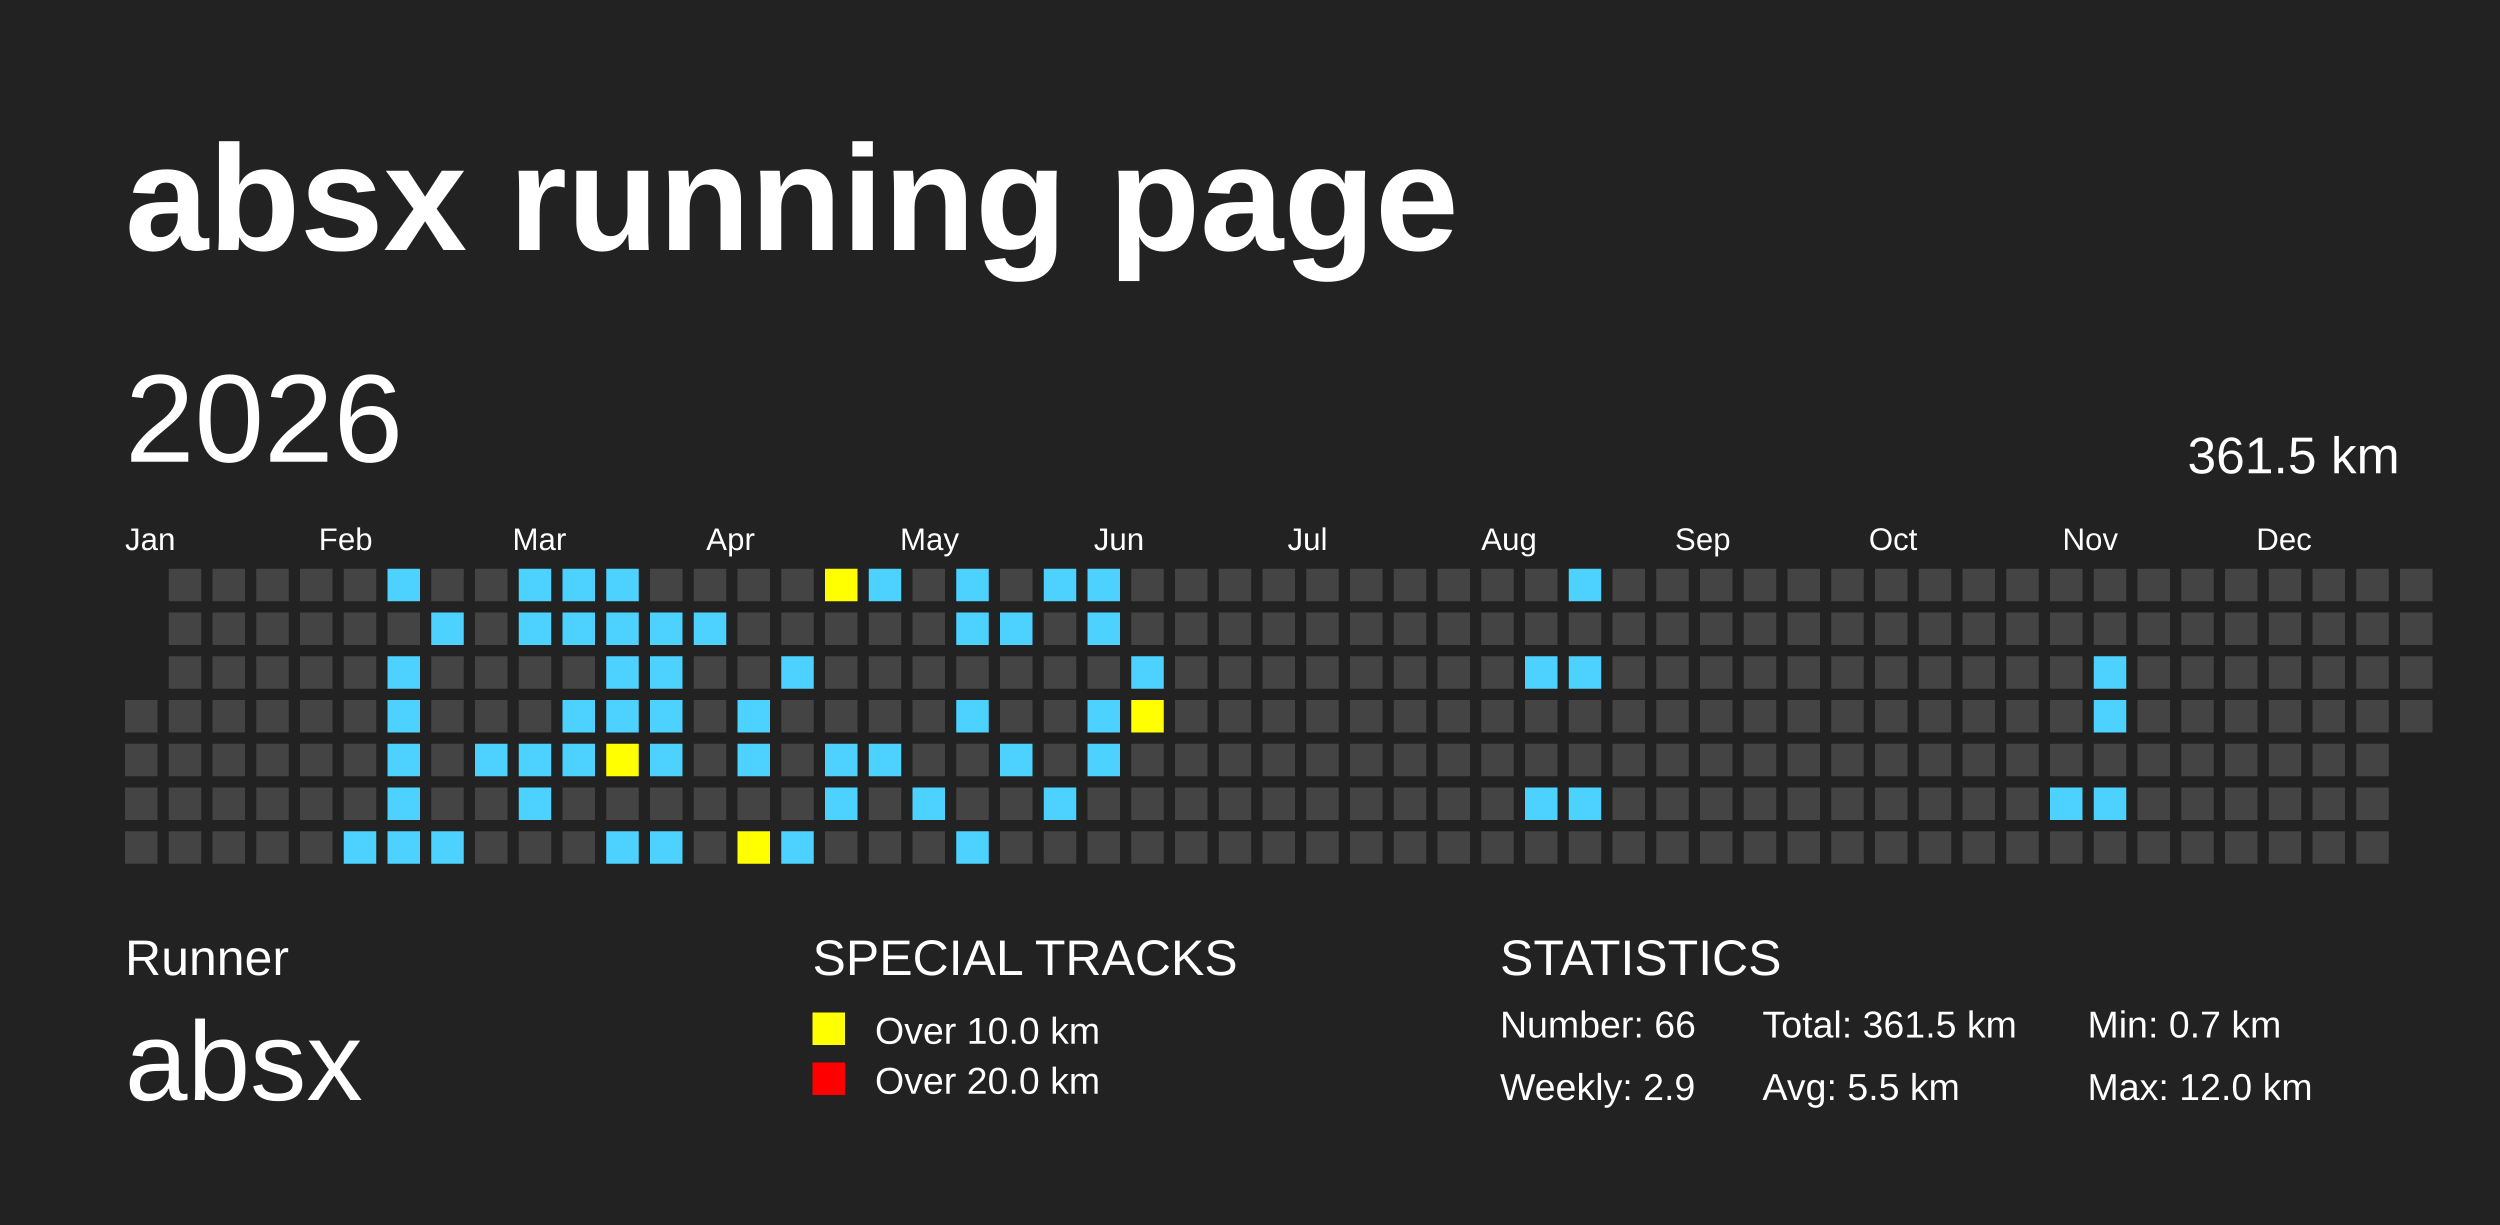
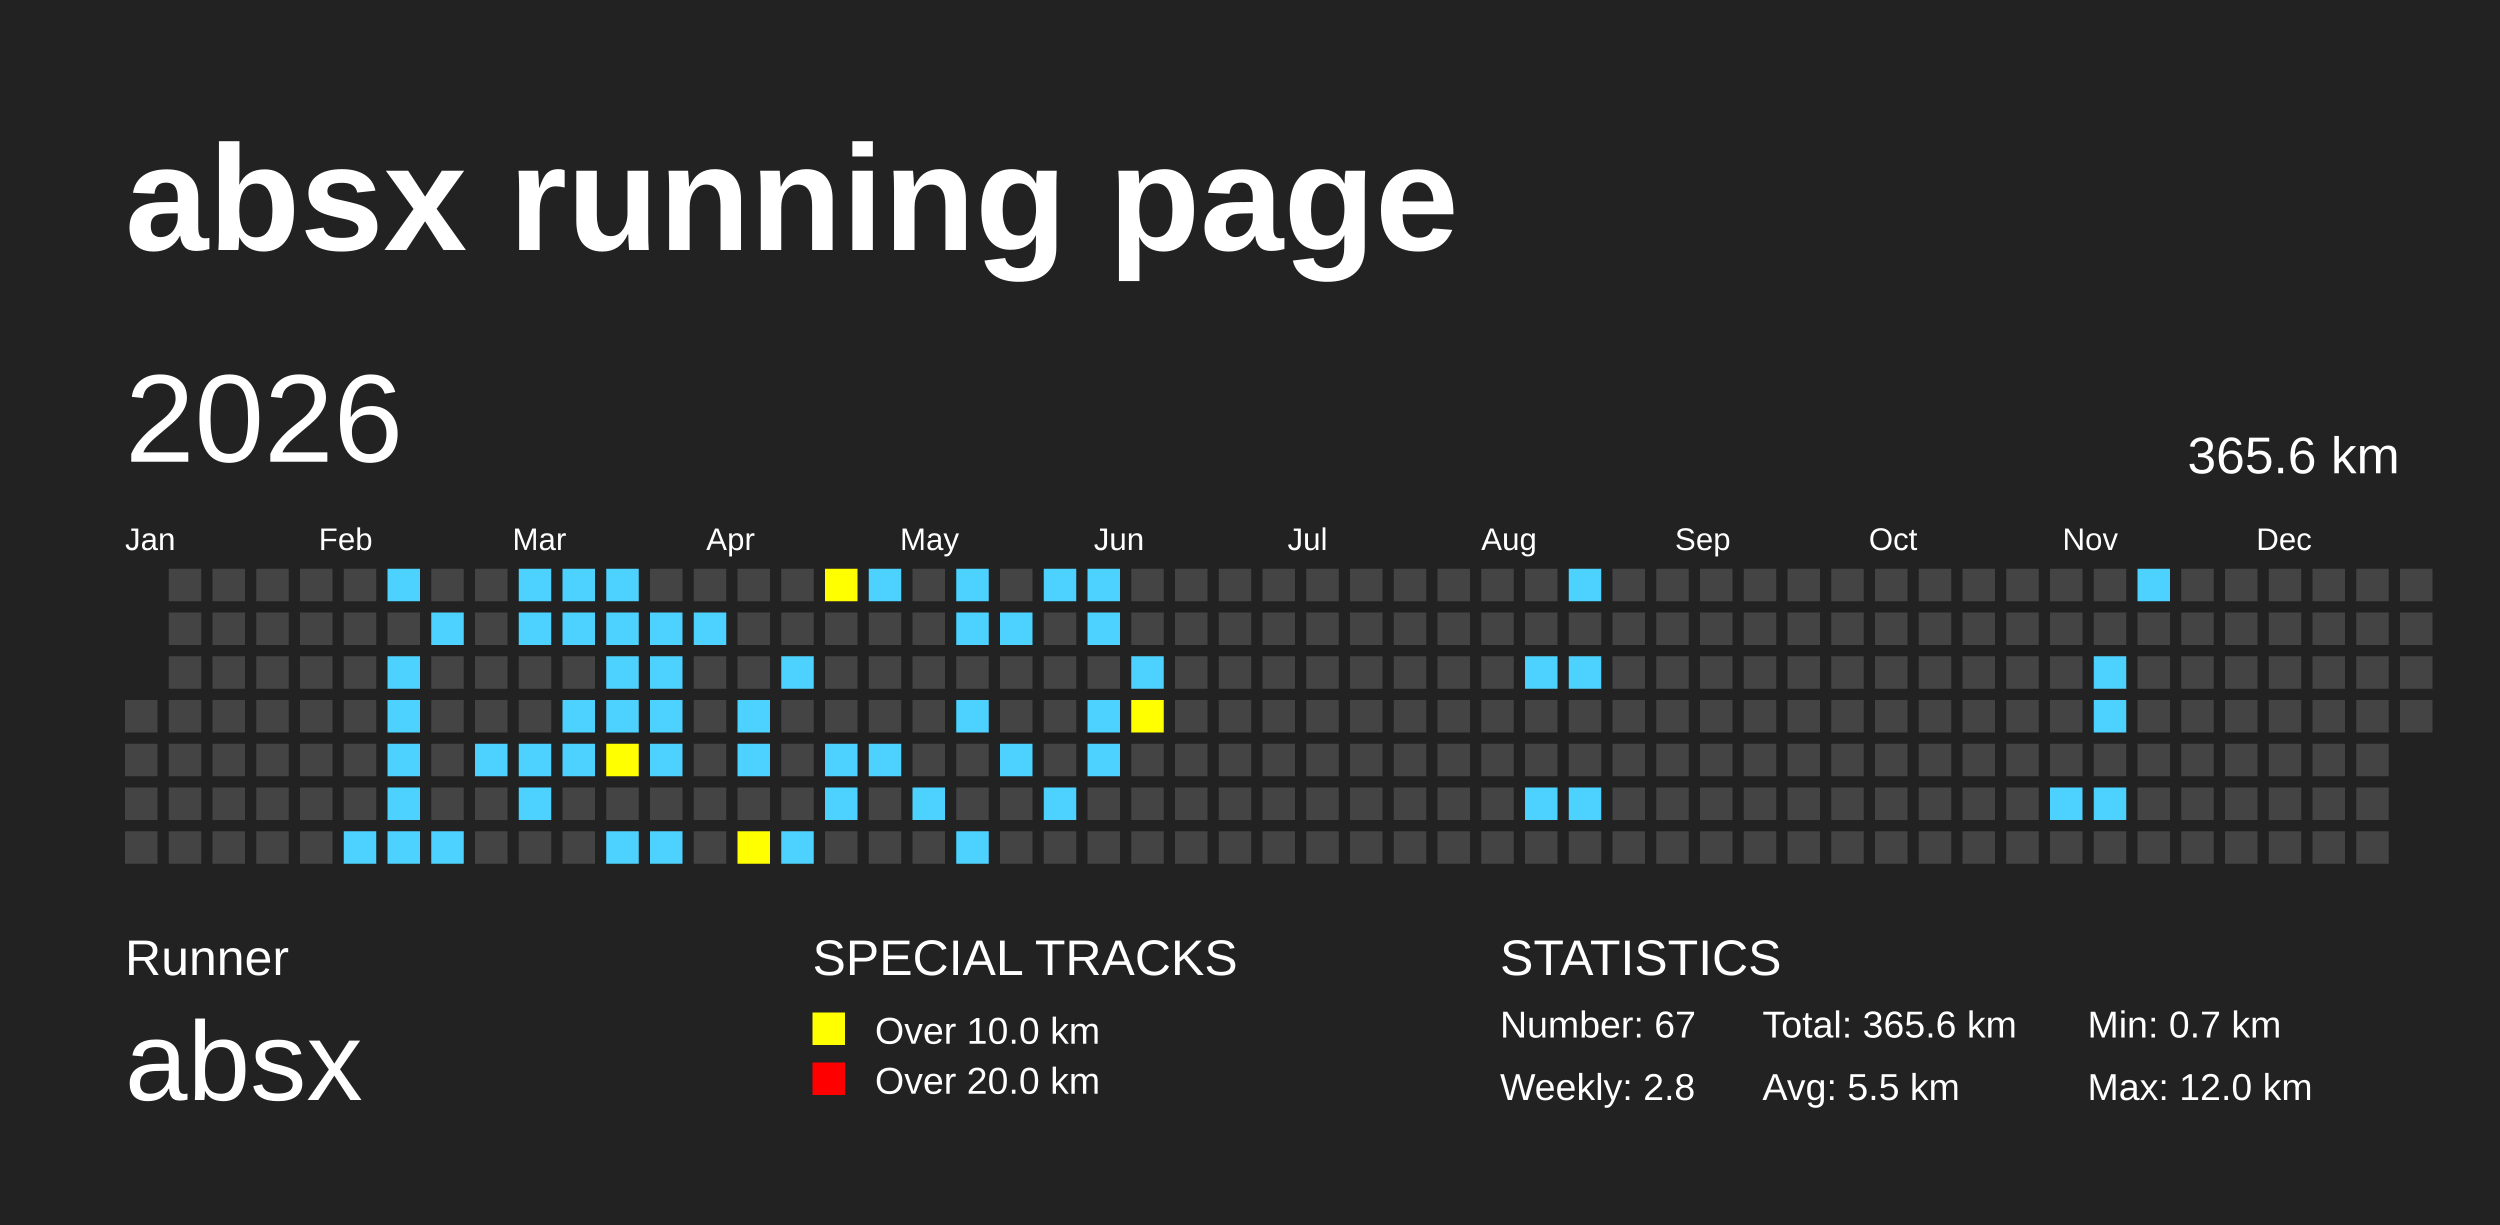
<svg xmlns="http://www.w3.org/2000/svg" baseProfile="full" height="98mm" version="1.1" viewBox="0,0,200,98" width="200mm">
  <defs />
  <rect fill="#222222" height="98" width="200" x="0" y="0" />
  <text fill="#FFFFFF" style="font-size:12px; font-family:Arial; font-weight:bold;" x="10" y="20">absx running page</text>
  <text fill="#FFFFFF" style="font-size:4px; font-family:Arial" x="10" y="78">Runner</text>
  <text fill="#FFFFFF" style="font-size:9px; font-family:Arial" x="10" y="88">absx</text>
  <text fill="#FFFFFF" style="font-size:4px; font-family:Arial" x="65" y="78">SPECIAL TRACKS</text>
  <rect fill="yellow" height="2.6" width="2.6" x="65" y="81" />
  <text fill="#FFFFFF" style="font-size:3px; font-family:Arial" x="70" y="83.5">Over 10.0 km</text>
  <rect fill="red" height="2.6" width="2.6" x="65" y="85" />
  <text fill="#FFFFFF" style="font-size:3px; font-family:Arial" x="70" y="87.5">Over 20.0 km</text>
  <text fill="#FFFFFF" style="font-size:4px; font-family:Arial" x="120" y="78">STATISTICS</text>
-   <text fill="#FFFFFF" style="font-size:3px; font-family:Arial" x="120" y="83">Number: 66</text>
-   <text fill="#FFFFFF" style="font-size:3px; font-family:Arial" x="120" y="88">Weekly: 2.9</text>
-   <text fill="#FFFFFF" style="font-size:3px; font-family:Arial" x="141" y="83">Total: 361.5 km</text>
+   <text fill="#FFFFFF" style="font-size:3px; font-family:Arial" x="120" y="83">Number: 67</text>
+   <text fill="#FFFFFF" style="font-size:3px; font-family:Arial" x="120" y="88">Weekly: 2.8</text>
+   <text fill="#FFFFFF" style="font-size:3px; font-family:Arial" x="141" y="83">Total: 365.6 km</text>
  <text fill="#FFFFFF" style="font-size:3px; font-family:Arial" x="141" y="88">Avg: 5.5 km</text>
  <text fill="#FFFFFF" style="font-size:3px; font-family:Arial" x="167" y="83">Min: 0.7 km</text>
  <text fill="#FFFFFF" style="font-size:3px; font-family:Arial" x="167" y="88">Max: 12.0 km</text>
  <text dominant-baseline="hanging" fill="#FFFFFF" style="font-size:10.0px; font-family:Arial;" x="10" y="30">2026</text>
-   <text dominant-baseline="hanging" fill="#FFFFFF" style="font-size:4.125px; font-family:Arial;" x="175" y="35">361.5 km</text>
+   <text dominant-baseline="hanging" fill="#FFFFFF" style="font-size:4.125px; font-family:Arial;" x="175" y="35">365.6 km</text>
  <text fill="#FFFFFF" style="font-size:2.5px; font-family:Arial" x="10.0" y="44">Jan</text>
  <text fill="#FFFFFF" style="font-size:2.5px; font-family:Arial" x="25.5" y="44">Feb</text>
  <text fill="#FFFFFF" style="font-size:2.5px; font-family:Arial" x="41.0" y="44">Mar</text>
  <text fill="#FFFFFF" style="font-size:2.5px; font-family:Arial" x="56.5" y="44">Apr</text>
  <text fill="#FFFFFF" style="font-size:2.5px; font-family:Arial" x="72.0" y="44">May</text>
  <text fill="#FFFFFF" style="font-size:2.5px; font-family:Arial" x="87.5" y="44">Jun</text>
  <text fill="#FFFFFF" style="font-size:2.5px; font-family:Arial" x="103.0" y="44">Jul</text>
  <text fill="#FFFFFF" style="font-size:2.5px; font-family:Arial" x="118.5" y="44">Aug</text>
  <text fill="#FFFFFF" style="font-size:2.5px; font-family:Arial" x="134.0" y="44">Sep</text>
  <text fill="#FFFFFF" style="font-size:2.5px; font-family:Arial" x="149.5" y="44">Oct</text>
  <text fill="#FFFFFF" style="font-size:2.5px; font-family:Arial" x="165.0" y="44">Nov</text>
  <text fill="#FFFFFF" style="font-size:2.5px; font-family:Arial" x="180.5" y="44">Dec</text>
  <rect fill="#444444" height="2.6" width="2.6" x="10.0" y="56.0" />
  <rect fill="#444444" height="2.6" width="2.6" x="10.0" y="59.5" />
  <rect fill="#444444" height="2.6" width="2.6" x="10.0" y="63.0" />
  <rect fill="#444444" height="2.6" width="2.6" x="10.0" y="66.5" />
  <rect fill="#444444" height="2.6" width="2.6" x="13.5" y="45.5" />
  <rect fill="#444444" height="2.6" width="2.6" x="13.5" y="49.0" />
  <rect fill="#444444" height="2.6" width="2.6" x="13.5" y="52.5" />
  <rect fill="#444444" height="2.6" width="2.6" x="13.5" y="56.0" />
  <rect fill="#444444" height="2.6" width="2.6" x="13.5" y="59.5" />
  <rect fill="#444444" height="2.6" width="2.6" x="13.5" y="63.0" />
  <rect fill="#444444" height="2.6" width="2.6" x="13.5" y="66.5" />
  <rect fill="#444444" height="2.6" width="2.6" x="17.0" y="45.5" />
  <rect fill="#444444" height="2.6" width="2.6" x="17.0" y="49.0" />
  <rect fill="#444444" height="2.6" width="2.6" x="17.0" y="52.5" />
  <rect fill="#444444" height="2.6" width="2.6" x="17.0" y="56.0" />
  <rect fill="#444444" height="2.6" width="2.6" x="17.0" y="59.5" />
  <rect fill="#444444" height="2.6" width="2.6" x="17.0" y="63.0" />
  <rect fill="#444444" height="2.6" width="2.6" x="17.0" y="66.5" />
  <rect fill="#444444" height="2.6" width="2.6" x="20.5" y="45.5" />
  <rect fill="#444444" height="2.6" width="2.6" x="20.5" y="49.0" />
  <rect fill="#444444" height="2.6" width="2.6" x="20.5" y="52.5" />
  <rect fill="#444444" height="2.6" width="2.6" x="20.5" y="56.0" />
  <rect fill="#444444" height="2.6" width="2.6" x="20.5" y="59.5" />
  <rect fill="#444444" height="2.6" width="2.6" x="20.5" y="63.0" />
  <rect fill="#444444" height="2.6" width="2.6" x="20.5" y="66.5" />
  <rect fill="#444444" height="2.6" width="2.6" x="24.0" y="45.5" />
  <rect fill="#444444" height="2.6" width="2.6" x="24.0" y="49.0" />
  <rect fill="#444444" height="2.6" width="2.6" x="24.0" y="52.5" />
  <rect fill="#444444" height="2.6" width="2.6" x="24.0" y="56.0" />
  <rect fill="#444444" height="2.6" width="2.6" x="24.0" y="59.5" />
  <rect fill="#444444" height="2.6" width="2.6" x="24.0" y="63.0" />
  <rect fill="#444444" height="2.6" width="2.6" x="24.0" y="66.5" />
  <rect fill="#444444" height="2.6" width="2.6" x="27.5" y="45.5" />
  <rect fill="#444444" height="2.6" width="2.6" x="27.5" y="49.0" />
  <rect fill="#444444" height="2.6" width="2.6" x="27.5" y="52.5" />
  <rect fill="#444444" height="2.6" width="2.6" x="27.5" y="56.0" />
  <rect fill="#444444" height="2.6" width="2.6" x="27.5" y="59.5" />
  <rect fill="#444444" height="2.6" width="2.6" x="27.5" y="63.0" />
  <rect fill="#4DD2FF" height="2.6" width="2.6" x="27.5" y="66.5" />
  <rect fill="#4DD2FF" height="2.6" width="2.6" x="31.0" y="45.5" />
  <rect fill="#444444" height="2.6" width="2.6" x="31.0" y="49.0" />
  <rect fill="#4DD2FF" height="2.6" width="2.6" x="31.0" y="52.5" />
  <rect fill="#4DD2FF" height="2.6" width="2.6" x="31.0" y="56.0" />
  <rect fill="#4DD2FF" height="2.6" width="2.6" x="31.0" y="59.5" />
  <rect fill="#4DD2FF" height="2.6" width="2.6" x="31.0" y="63.0" />
  <rect fill="#4DD2FF" height="2.6" width="2.6" x="31.0" y="66.5" />
  <rect fill="#444444" height="2.6" width="2.6" x="34.5" y="45.5" />
  <rect fill="#4DD2FF" height="2.6" width="2.6" x="34.5" y="49.0" />
  <rect fill="#444444" height="2.6" width="2.6" x="34.5" y="52.5" />
  <rect fill="#444444" height="2.6" width="2.6" x="34.5" y="56.0" />
  <rect fill="#444444" height="2.6" width="2.6" x="34.5" y="59.5" />
  <rect fill="#444444" height="2.6" width="2.6" x="34.5" y="63.0" />
  <rect fill="#4DD2FF" height="2.6" width="2.6" x="34.5" y="66.5" />
  <rect fill="#444444" height="2.6" width="2.6" x="38.0" y="45.5" />
  <rect fill="#444444" height="2.6" width="2.6" x="38.0" y="49.0" />
  <rect fill="#444444" height="2.6" width="2.6" x="38.0" y="52.5" />
  <rect fill="#444444" height="2.6" width="2.6" x="38.0" y="56.0" />
  <rect fill="#4DD2FF" height="2.6" width="2.6" x="38.0" y="59.5" />
  <rect fill="#444444" height="2.6" width="2.6" x="38.0" y="63.0" />
  <rect fill="#444444" height="2.6" width="2.6" x="38.0" y="66.5" />
  <rect fill="#4DD2FF" height="2.6" width="2.6" x="41.5" y="45.5" />
  <rect fill="#4DD2FF" height="2.6" width="2.6" x="41.5" y="49.0" />
  <rect fill="#444444" height="2.6" width="2.6" x="41.5" y="52.5" />
  <rect fill="#444444" height="2.6" width="2.6" x="41.5" y="56.0" />
  <rect fill="#4DD2FF" height="2.6" width="2.6" x="41.5" y="59.5" />
  <rect fill="#4DD2FF" height="2.6" width="2.6" x="41.5" y="63.0" />
  <rect fill="#444444" height="2.6" width="2.6" x="41.5" y="66.5" />
  <rect fill="#4DD2FF" height="2.6" width="2.6" x="45.0" y="45.5" />
  <rect fill="#4DD2FF" height="2.6" width="2.6" x="45.0" y="49.0" />
  <rect fill="#444444" height="2.6" width="2.6" x="45.0" y="52.5" />
  <rect fill="#4DD2FF" height="2.6" width="2.6" x="45.0" y="56.0" />
  <rect fill="#4DD2FF" height="2.6" width="2.6" x="45.0" y="59.5" />
  <rect fill="#444444" height="2.6" width="2.6" x="45.0" y="63.0" />
  <rect fill="#444444" height="2.6" width="2.6" x="45.0" y="66.5" />
  <rect fill="#4DD2FF" height="2.6" width="2.6" x="48.5" y="45.5" />
  <rect fill="#4DD2FF" height="2.6" width="2.6" x="48.5" y="49.0" />
  <rect fill="#4DD2FF" height="2.6" width="2.6" x="48.5" y="52.5" />
  <rect fill="#4DD2FF" height="2.6" width="2.6" x="48.5" y="56.0" />
  <rect fill="yellow" height="2.6" width="2.6" x="48.5" y="59.5" />
  <rect fill="#444444" height="2.6" width="2.6" x="48.5" y="63.0" />
  <rect fill="#4DD2FF" height="2.6" width="2.6" x="48.5" y="66.5" />
  <rect fill="#444444" height="2.6" width="2.6" x="52.0" y="45.5" />
  <rect fill="#4DD2FF" height="2.6" width="2.6" x="52.0" y="49.0" />
  <rect fill="#4DD2FF" height="2.6" width="2.6" x="52.0" y="52.5" />
  <rect fill="#4DD2FF" height="2.6" width="2.6" x="52.0" y="56.0" />
  <rect fill="#4DD2FF" height="2.6" width="2.6" x="52.0" y="59.5" />
  <rect fill="#444444" height="2.6" width="2.6" x="52.0" y="63.0" />
  <rect fill="#4DD2FF" height="2.6" width="2.6" x="52.0" y="66.5" />
  <rect fill="#444444" height="2.6" width="2.6" x="55.5" y="45.5" />
  <rect fill="#4DD2FF" height="2.6" width="2.6" x="55.5" y="49.0" />
  <rect fill="#444444" height="2.6" width="2.6" x="55.5" y="52.5" />
  <rect fill="#444444" height="2.6" width="2.6" x="55.5" y="56.0" />
  <rect fill="#444444" height="2.6" width="2.6" x="55.5" y="59.5" />
  <rect fill="#444444" height="2.6" width="2.6" x="55.5" y="63.0" />
  <rect fill="#444444" height="2.6" width="2.6" x="55.5" y="66.5" />
  <rect fill="#444444" height="2.6" width="2.6" x="59.0" y="45.5" />
  <rect fill="#444444" height="2.6" width="2.6" x="59.0" y="49.0" />
  <rect fill="#444444" height="2.6" width="2.6" x="59.0" y="52.5" />
  <rect fill="#4DD2FF" height="2.6" width="2.6" x="59.0" y="56.0" />
  <rect fill="#4DD2FF" height="2.6" width="2.6" x="59.0" y="59.5" />
  <rect fill="#444444" height="2.6" width="2.6" x="59.0" y="63.0" />
  <rect fill="yellow" height="2.6" width="2.6" x="59.0" y="66.5" />
  <rect fill="#444444" height="2.6" width="2.6" x="62.5" y="45.5" />
  <rect fill="#444444" height="2.6" width="2.6" x="62.5" y="49.0" />
  <rect fill="#4DD2FF" height="2.6" width="2.6" x="62.5" y="52.5" />
  <rect fill="#444444" height="2.6" width="2.6" x="62.5" y="56.0" />
  <rect fill="#444444" height="2.6" width="2.6" x="62.5" y="59.5" />
  <rect fill="#444444" height="2.6" width="2.6" x="62.5" y="63.0" />
  <rect fill="#4DD2FF" height="2.6" width="2.6" x="62.5" y="66.5" />
  <rect fill="yellow" height="2.6" width="2.6" x="66.0" y="45.5" />
  <rect fill="#444444" height="2.6" width="2.6" x="66.0" y="49.0" />
  <rect fill="#444444" height="2.6" width="2.6" x="66.0" y="52.5" />
  <rect fill="#444444" height="2.6" width="2.6" x="66.0" y="56.0" />
  <rect fill="#4DD2FF" height="2.6" width="2.6" x="66.0" y="59.5" />
  <rect fill="#4DD2FF" height="2.6" width="2.6" x="66.0" y="63.0" />
  <rect fill="#444444" height="2.6" width="2.6" x="66.0" y="66.5" />
  <rect fill="#4DD2FF" height="2.6" width="2.6" x="69.5" y="45.5" />
  <rect fill="#444444" height="2.6" width="2.6" x="69.5" y="49.0" />
  <rect fill="#444444" height="2.6" width="2.6" x="69.5" y="52.5" />
  <rect fill="#444444" height="2.6" width="2.6" x="69.5" y="56.0" />
  <rect fill="#4DD2FF" height="2.6" width="2.6" x="69.5" y="59.5" />
  <rect fill="#444444" height="2.6" width="2.6" x="69.5" y="63.0" />
  <rect fill="#444444" height="2.6" width="2.6" x="69.5" y="66.5" />
  <rect fill="#444444" height="2.6" width="2.6" x="73.0" y="45.5" />
  <rect fill="#444444" height="2.6" width="2.6" x="73.0" y="49.0" />
  <rect fill="#444444" height="2.6" width="2.6" x="73.0" y="52.5" />
  <rect fill="#444444" height="2.6" width="2.6" x="73.0" y="56.0" />
  <rect fill="#444444" height="2.6" width="2.6" x="73.0" y="59.5" />
  <rect fill="#4DD2FF" height="2.6" width="2.6" x="73.0" y="63.0" />
  <rect fill="#444444" height="2.6" width="2.6" x="73.0" y="66.5" />
  <rect fill="#4DD2FF" height="2.6" width="2.6" x="76.5" y="45.5" />
  <rect fill="#4DD2FF" height="2.6" width="2.6" x="76.5" y="49.0" />
  <rect fill="#444444" height="2.6" width="2.6" x="76.5" y="52.5" />
  <rect fill="#4DD2FF" height="2.6" width="2.6" x="76.5" y="56.0" />
  <rect fill="#444444" height="2.6" width="2.6" x="76.5" y="59.5" />
  <rect fill="#444444" height="2.6" width="2.6" x="76.5" y="63.0" />
  <rect fill="#4DD2FF" height="2.6" width="2.6" x="76.5" y="66.5" />
  <rect fill="#444444" height="2.6" width="2.6" x="80.0" y="45.5" />
  <rect fill="#4DD2FF" height="2.6" width="2.6" x="80.0" y="49.0" />
  <rect fill="#444444" height="2.6" width="2.6" x="80.0" y="52.5" />
  <rect fill="#444444" height="2.6" width="2.6" x="80.0" y="56.0" />
  <rect fill="#4DD2FF" height="2.6" width="2.6" x="80.0" y="59.5" />
  <rect fill="#444444" height="2.6" width="2.6" x="80.0" y="63.0" />
  <rect fill="#444444" height="2.6" width="2.6" x="80.0" y="66.5" />
  <rect fill="#4DD2FF" height="2.6" width="2.6" x="83.5" y="45.5" />
  <rect fill="#444444" height="2.6" width="2.6" x="83.5" y="49.0" />
  <rect fill="#444444" height="2.6" width="2.6" x="83.5" y="52.5" />
  <rect fill="#444444" height="2.6" width="2.6" x="83.5" y="56.0" />
  <rect fill="#444444" height="2.6" width="2.6" x="83.5" y="59.5" />
  <rect fill="#4DD2FF" height="2.6" width="2.6" x="83.5" y="63.0" />
  <rect fill="#444444" height="2.6" width="2.6" x="83.5" y="66.5" />
  <rect fill="#4DD2FF" height="2.6" width="2.6" x="87.0" y="45.5" />
  <rect fill="#4DD2FF" height="2.6" width="2.6" x="87.0" y="49.0" />
  <rect fill="#444444" height="2.6" width="2.6" x="87.0" y="52.5" />
  <rect fill="#4DD2FF" height="2.6" width="2.6" x="87.0" y="56.0" />
  <rect fill="#4DD2FF" height="2.6" width="2.6" x="87.0" y="59.5" />
  <rect fill="#444444" height="2.6" width="2.6" x="87.0" y="63.0" />
  <rect fill="#444444" height="2.6" width="2.6" x="87.0" y="66.5" />
  <rect fill="#444444" height="2.6" width="2.6" x="90.5" y="45.5" />
  <rect fill="#444444" height="2.6" width="2.6" x="90.5" y="49.0" />
  <rect fill="#4DD2FF" height="2.6" width="2.6" x="90.5" y="52.5" />
  <rect fill="yellow" height="2.6" width="2.6" x="90.5" y="56.0" />
  <rect fill="#444444" height="2.6" width="2.6" x="90.5" y="59.5" />
  <rect fill="#444444" height="2.6" width="2.6" x="90.5" y="63.0" />
  <rect fill="#444444" height="2.6" width="2.6" x="90.5" y="66.5" />
  <rect fill="#444444" height="2.6" width="2.6" x="94.0" y="45.5" />
  <rect fill="#444444" height="2.6" width="2.6" x="94.0" y="49.0" />
  <rect fill="#444444" height="2.6" width="2.6" x="94.0" y="52.5" />
  <rect fill="#444444" height="2.6" width="2.6" x="94.0" y="56.0" />
  <rect fill="#444444" height="2.6" width="2.6" x="94.0" y="59.5" />
  <rect fill="#444444" height="2.6" width="2.6" x="94.0" y="63.0" />
  <rect fill="#444444" height="2.6" width="2.6" x="94.0" y="66.5" />
  <rect fill="#444444" height="2.6" width="2.6" x="97.5" y="45.5" />
  <rect fill="#444444" height="2.6" width="2.6" x="97.5" y="49.0" />
  <rect fill="#444444" height="2.6" width="2.6" x="97.5" y="52.5" />
  <rect fill="#444444" height="2.6" width="2.6" x="97.5" y="56.0" />
  <rect fill="#444444" height="2.6" width="2.6" x="97.5" y="59.5" />
  <rect fill="#444444" height="2.6" width="2.6" x="97.5" y="63.0" />
  <rect fill="#444444" height="2.6" width="2.6" x="97.5" y="66.5" />
  <rect fill="#444444" height="2.6" width="2.6" x="101.0" y="45.5" />
  <rect fill="#444444" height="2.6" width="2.6" x="101.0" y="49.0" />
  <rect fill="#444444" height="2.6" width="2.6" x="101.0" y="52.5" />
  <rect fill="#444444" height="2.6" width="2.6" x="101.0" y="56.0" />
  <rect fill="#444444" height="2.6" width="2.6" x="101.0" y="59.5" />
  <rect fill="#444444" height="2.6" width="2.6" x="101.0" y="63.0" />
  <rect fill="#444444" height="2.6" width="2.6" x="101.0" y="66.5" />
  <rect fill="#444444" height="2.6" width="2.6" x="104.5" y="45.5" />
  <rect fill="#444444" height="2.6" width="2.6" x="104.5" y="49.0" />
  <rect fill="#444444" height="2.6" width="2.6" x="104.5" y="52.5" />
  <rect fill="#444444" height="2.6" width="2.6" x="104.5" y="56.0" />
  <rect fill="#444444" height="2.6" width="2.6" x="104.5" y="59.5" />
  <rect fill="#444444" height="2.6" width="2.6" x="104.5" y="63.0" />
  <rect fill="#444444" height="2.6" width="2.6" x="104.5" y="66.5" />
  <rect fill="#444444" height="2.6" width="2.6" x="108.0" y="45.5" />
  <rect fill="#444444" height="2.6" width="2.6" x="108.0" y="49.0" />
  <rect fill="#444444" height="2.6" width="2.6" x="108.0" y="52.5" />
  <rect fill="#444444" height="2.6" width="2.6" x="108.0" y="56.0" />
  <rect fill="#444444" height="2.6" width="2.6" x="108.0" y="59.5" />
  <rect fill="#444444" height="2.6" width="2.6" x="108.0" y="63.0" />
  <rect fill="#444444" height="2.6" width="2.6" x="108.0" y="66.5" />
  <rect fill="#444444" height="2.6" width="2.6" x="111.5" y="45.5" />
  <rect fill="#444444" height="2.6" width="2.6" x="111.5" y="49.0" />
  <rect fill="#444444" height="2.6" width="2.6" x="111.5" y="52.5" />
  <rect fill="#444444" height="2.6" width="2.6" x="111.5" y="56.0" />
  <rect fill="#444444" height="2.6" width="2.6" x="111.5" y="59.5" />
  <rect fill="#444444" height="2.6" width="2.6" x="111.5" y="63.0" />
  <rect fill="#444444" height="2.6" width="2.6" x="111.5" y="66.5" />
  <rect fill="#444444" height="2.6" width="2.6" x="115.0" y="45.5" />
  <rect fill="#444444" height="2.6" width="2.6" x="115.0" y="49.0" />
  <rect fill="#444444" height="2.6" width="2.6" x="115.0" y="52.5" />
  <rect fill="#444444" height="2.6" width="2.6" x="115.0" y="56.0" />
  <rect fill="#444444" height="2.6" width="2.6" x="115.0" y="59.5" />
  <rect fill="#444444" height="2.6" width="2.6" x="115.0" y="63.0" />
  <rect fill="#444444" height="2.6" width="2.6" x="115.0" y="66.5" />
  <rect fill="#444444" height="2.6" width="2.6" x="118.5" y="45.5" />
  <rect fill="#444444" height="2.6" width="2.6" x="118.5" y="49.0" />
  <rect fill="#444444" height="2.6" width="2.6" x="118.5" y="52.5" />
  <rect fill="#444444" height="2.6" width="2.6" x="118.5" y="56.0" />
  <rect fill="#444444" height="2.6" width="2.6" x="118.5" y="59.5" />
  <rect fill="#444444" height="2.6" width="2.6" x="118.5" y="63.0" />
  <rect fill="#444444" height="2.6" width="2.6" x="118.5" y="66.5" />
  <rect fill="#444444" height="2.6" width="2.6" x="122.0" y="45.5" />
  <rect fill="#444444" height="2.6" width="2.6" x="122.0" y="49.0" />
  <rect fill="#4DD2FF" height="2.6" width="2.6" x="122.0" y="52.5" />
  <rect fill="#444444" height="2.6" width="2.6" x="122.0" y="56.0" />
  <rect fill="#444444" height="2.6" width="2.6" x="122.0" y="59.5" />
  <rect fill="#4DD2FF" height="2.6" width="2.6" x="122.0" y="63.0" />
  <rect fill="#444444" height="2.6" width="2.6" x="122.0" y="66.5" />
  <rect fill="#4DD2FF" height="2.6" width="2.6" x="125.5" y="45.5" />
  <rect fill="#444444" height="2.6" width="2.6" x="125.5" y="49.0" />
  <rect fill="#4DD2FF" height="2.6" width="2.6" x="125.5" y="52.5" />
  <rect fill="#444444" height="2.6" width="2.6" x="125.5" y="56.0" />
  <rect fill="#444444" height="2.6" width="2.6" x="125.5" y="59.5" />
  <rect fill="#4DD2FF" height="2.6" width="2.6" x="125.5" y="63.0" />
  <rect fill="#444444" height="2.6" width="2.6" x="125.5" y="66.5" />
  <rect fill="#444444" height="2.6" width="2.6" x="129.0" y="45.5" />
  <rect fill="#444444" height="2.6" width="2.6" x="129.0" y="49.0" />
  <rect fill="#444444" height="2.6" width="2.6" x="129.0" y="52.5" />
  <rect fill="#444444" height="2.6" width="2.6" x="129.0" y="56.0" />
  <rect fill="#444444" height="2.6" width="2.6" x="129.0" y="59.5" />
  <rect fill="#444444" height="2.6" width="2.6" x="129.0" y="63.0" />
  <rect fill="#444444" height="2.6" width="2.6" x="129.0" y="66.5" />
  <rect fill="#444444" height="2.6" width="2.6" x="132.5" y="45.5" />
  <rect fill="#444444" height="2.6" width="2.6" x="132.5" y="49.0" />
  <rect fill="#444444" height="2.6" width="2.6" x="132.5" y="52.5" />
  <rect fill="#444444" height="2.6" width="2.6" x="132.5" y="56.0" />
  <rect fill="#444444" height="2.6" width="2.6" x="132.5" y="59.5" />
  <rect fill="#444444" height="2.6" width="2.6" x="132.5" y="63.0" />
  <rect fill="#444444" height="2.6" width="2.6" x="132.5" y="66.5" />
  <rect fill="#444444" height="2.6" width="2.6" x="136.0" y="45.5" />
  <rect fill="#444444" height="2.6" width="2.6" x="136.0" y="49.0" />
  <rect fill="#444444" height="2.6" width="2.6" x="136.0" y="52.5" />
  <rect fill="#444444" height="2.6" width="2.6" x="136.0" y="56.0" />
  <rect fill="#444444" height="2.6" width="2.6" x="136.0" y="59.5" />
  <rect fill="#444444" height="2.6" width="2.6" x="136.0" y="63.0" />
  <rect fill="#444444" height="2.6" width="2.6" x="136.0" y="66.5" />
  <rect fill="#444444" height="2.6" width="2.6" x="139.5" y="45.5" />
  <rect fill="#444444" height="2.6" width="2.6" x="139.5" y="49.0" />
  <rect fill="#444444" height="2.6" width="2.6" x="139.5" y="52.5" />
  <rect fill="#444444" height="2.6" width="2.6" x="139.5" y="56.0" />
  <rect fill="#444444" height="2.6" width="2.6" x="139.5" y="59.5" />
  <rect fill="#444444" height="2.6" width="2.6" x="139.5" y="63.0" />
  <rect fill="#444444" height="2.6" width="2.6" x="139.5" y="66.5" />
  <rect fill="#444444" height="2.6" width="2.6" x="143.0" y="45.5" />
  <rect fill="#444444" height="2.6" width="2.6" x="143.0" y="49.0" />
  <rect fill="#444444" height="2.6" width="2.6" x="143.0" y="52.5" />
  <rect fill="#444444" height="2.6" width="2.6" x="143.0" y="56.0" />
  <rect fill="#444444" height="2.6" width="2.6" x="143.0" y="59.5" />
  <rect fill="#444444" height="2.6" width="2.6" x="143.0" y="63.0" />
  <rect fill="#444444" height="2.6" width="2.6" x="143.0" y="66.5" />
  <rect fill="#444444" height="2.6" width="2.6" x="146.5" y="45.5" />
  <rect fill="#444444" height="2.6" width="2.6" x="146.5" y="49.0" />
  <rect fill="#444444" height="2.6" width="2.6" x="146.5" y="52.5" />
  <rect fill="#444444" height="2.6" width="2.6" x="146.5" y="56.0" />
  <rect fill="#444444" height="2.6" width="2.6" x="146.5" y="59.5" />
  <rect fill="#444444" height="2.6" width="2.6" x="146.5" y="63.0" />
  <rect fill="#444444" height="2.6" width="2.6" x="146.5" y="66.5" />
  <rect fill="#444444" height="2.6" width="2.6" x="150.0" y="45.5" />
  <rect fill="#444444" height="2.6" width="2.6" x="150.0" y="49.0" />
  <rect fill="#444444" height="2.6" width="2.6" x="150.0" y="52.5" />
  <rect fill="#444444" height="2.6" width="2.6" x="150.0" y="56.0" />
  <rect fill="#444444" height="2.6" width="2.6" x="150.0" y="59.5" />
  <rect fill="#444444" height="2.6" width="2.6" x="150.0" y="63.0" />
  <rect fill="#444444" height="2.6" width="2.6" x="150.0" y="66.5" />
  <rect fill="#444444" height="2.6" width="2.6" x="153.5" y="45.5" />
  <rect fill="#444444" height="2.6" width="2.6" x="153.5" y="49.0" />
  <rect fill="#444444" height="2.6" width="2.6" x="153.5" y="52.5" />
  <rect fill="#444444" height="2.6" width="2.6" x="153.5" y="56.0" />
  <rect fill="#444444" height="2.6" width="2.6" x="153.5" y="59.5" />
  <rect fill="#444444" height="2.6" width="2.6" x="153.5" y="63.0" />
  <rect fill="#444444" height="2.6" width="2.6" x="153.5" y="66.5" />
  <rect fill="#444444" height="2.6" width="2.6" x="157.0" y="45.5" />
  <rect fill="#444444" height="2.6" width="2.6" x="157.0" y="49.0" />
  <rect fill="#444444" height="2.6" width="2.6" x="157.0" y="52.5" />
  <rect fill="#444444" height="2.6" width="2.6" x="157.0" y="56.0" />
  <rect fill="#444444" height="2.6" width="2.6" x="157.0" y="59.5" />
  <rect fill="#444444" height="2.6" width="2.6" x="157.0" y="63.0" />
  <rect fill="#444444" height="2.6" width="2.6" x="157.0" y="66.5" />
  <rect fill="#444444" height="2.6" width="2.6" x="160.5" y="45.5" />
  <rect fill="#444444" height="2.6" width="2.6" x="160.5" y="49.0" />
  <rect fill="#444444" height="2.6" width="2.6" x="160.5" y="52.5" />
  <rect fill="#444444" height="2.6" width="2.6" x="160.5" y="56.0" />
  <rect fill="#444444" height="2.6" width="2.6" x="160.5" y="59.5" />
  <rect fill="#444444" height="2.6" width="2.6" x="160.5" y="63.0" />
  <rect fill="#444444" height="2.6" width="2.6" x="160.5" y="66.5" />
  <rect fill="#444444" height="2.6" width="2.6" x="164.0" y="45.5" />
  <rect fill="#444444" height="2.6" width="2.6" x="164.0" y="49.0" />
  <rect fill="#444444" height="2.6" width="2.6" x="164.0" y="52.5" />
  <rect fill="#444444" height="2.6" width="2.6" x="164.0" y="56.0" />
  <rect fill="#444444" height="2.6" width="2.6" x="164.0" y="59.5" />
  <rect fill="#4DD2FF" height="2.6" width="2.6" x="164.0" y="63.0" />
  <rect fill="#444444" height="2.6" width="2.6" x="164.0" y="66.5" />
  <rect fill="#444444" height="2.6" width="2.6" x="167.5" y="45.5" />
  <rect fill="#444444" height="2.6" width="2.6" x="167.5" y="49.0" />
  <rect fill="#4DD2FF" height="2.6" width="2.6" x="167.5" y="52.5" />
  <rect fill="#4DD2FF" height="2.6" width="2.6" x="167.5" y="56.0" />
  <rect fill="#444444" height="2.6" width="2.6" x="167.5" y="59.5" />
  <rect fill="#4DD2FF" height="2.6" width="2.6" x="167.5" y="63.0" />
  <rect fill="#444444" height="2.6" width="2.6" x="167.5" y="66.5" />
-   <rect fill="#444444" height="2.6" width="2.6" x="171.0" y="45.5" />
+   <rect fill="#4DD2FF" height="2.6" width="2.6" x="171.0" y="45.5" />
  <rect fill="#444444" height="2.6" width="2.6" x="171.0" y="49.0" />
  <rect fill="#444444" height="2.6" width="2.6" x="171.0" y="52.5" />
  <rect fill="#444444" height="2.6" width="2.6" x="171.0" y="56.0" />
  <rect fill="#444444" height="2.6" width="2.6" x="171.0" y="59.5" />
  <rect fill="#444444" height="2.6" width="2.6" x="171.0" y="63.0" />
  <rect fill="#444444" height="2.6" width="2.6" x="171.0" y="66.5" />
  <rect fill="#444444" height="2.6" width="2.6" x="174.5" y="45.5" />
  <rect fill="#444444" height="2.6" width="2.6" x="174.5" y="49.0" />
  <rect fill="#444444" height="2.6" width="2.6" x="174.5" y="52.5" />
  <rect fill="#444444" height="2.6" width="2.6" x="174.5" y="56.0" />
  <rect fill="#444444" height="2.6" width="2.6" x="174.5" y="59.5" />
  <rect fill="#444444" height="2.6" width="2.6" x="174.5" y="63.0" />
  <rect fill="#444444" height="2.6" width="2.6" x="174.5" y="66.5" />
  <rect fill="#444444" height="2.6" width="2.6" x="178.0" y="45.5" />
  <rect fill="#444444" height="2.6" width="2.6" x="178.0" y="49.0" />
  <rect fill="#444444" height="2.6" width="2.6" x="178.0" y="52.5" />
  <rect fill="#444444" height="2.6" width="2.6" x="178.0" y="56.0" />
  <rect fill="#444444" height="2.6" width="2.6" x="178.0" y="59.5" />
  <rect fill="#444444" height="2.6" width="2.6" x="178.0" y="63.0" />
  <rect fill="#444444" height="2.6" width="2.6" x="178.0" y="66.5" />
  <rect fill="#444444" height="2.6" width="2.6" x="181.5" y="45.5" />
  <rect fill="#444444" height="2.6" width="2.6" x="181.5" y="49.0" />
  <rect fill="#444444" height="2.6" width="2.6" x="181.5" y="52.5" />
  <rect fill="#444444" height="2.6" width="2.6" x="181.5" y="56.0" />
  <rect fill="#444444" height="2.6" width="2.6" x="181.5" y="59.5" />
  <rect fill="#444444" height="2.6" width="2.6" x="181.5" y="63.0" />
  <rect fill="#444444" height="2.6" width="2.6" x="181.5" y="66.5" />
  <rect fill="#444444" height="2.6" width="2.6" x="185.0" y="45.5" />
  <rect fill="#444444" height="2.6" width="2.6" x="185.0" y="49.0" />
  <rect fill="#444444" height="2.6" width="2.6" x="185.0" y="52.5" />
  <rect fill="#444444" height="2.6" width="2.6" x="185.0" y="56.0" />
  <rect fill="#444444" height="2.6" width="2.6" x="185.0" y="59.5" />
  <rect fill="#444444" height="2.6" width="2.6" x="185.0" y="63.0" />
  <rect fill="#444444" height="2.6" width="2.6" x="185.0" y="66.5" />
  <rect fill="#444444" height="2.6" width="2.6" x="188.5" y="45.5" />
  <rect fill="#444444" height="2.6" width="2.6" x="188.5" y="49.0" />
  <rect fill="#444444" height="2.6" width="2.6" x="188.5" y="52.5" />
  <rect fill="#444444" height="2.6" width="2.6" x="188.5" y="56.0" />
  <rect fill="#444444" height="2.6" width="2.6" x="188.5" y="59.5" />
  <rect fill="#444444" height="2.6" width="2.6" x="188.5" y="63.0" />
  <rect fill="#444444" height="2.6" width="2.6" x="188.5" y="66.5" />
  <rect fill="#444444" height="2.6" width="2.6" x="192.0" y="45.5" />
  <rect fill="#444444" height="2.6" width="2.6" x="192.0" y="49.0" />
  <rect fill="#444444" height="2.6" width="2.6" x="192.0" y="52.5" />
  <rect fill="#444444" height="2.6" width="2.6" x="192.0" y="56.0" />
</svg>
